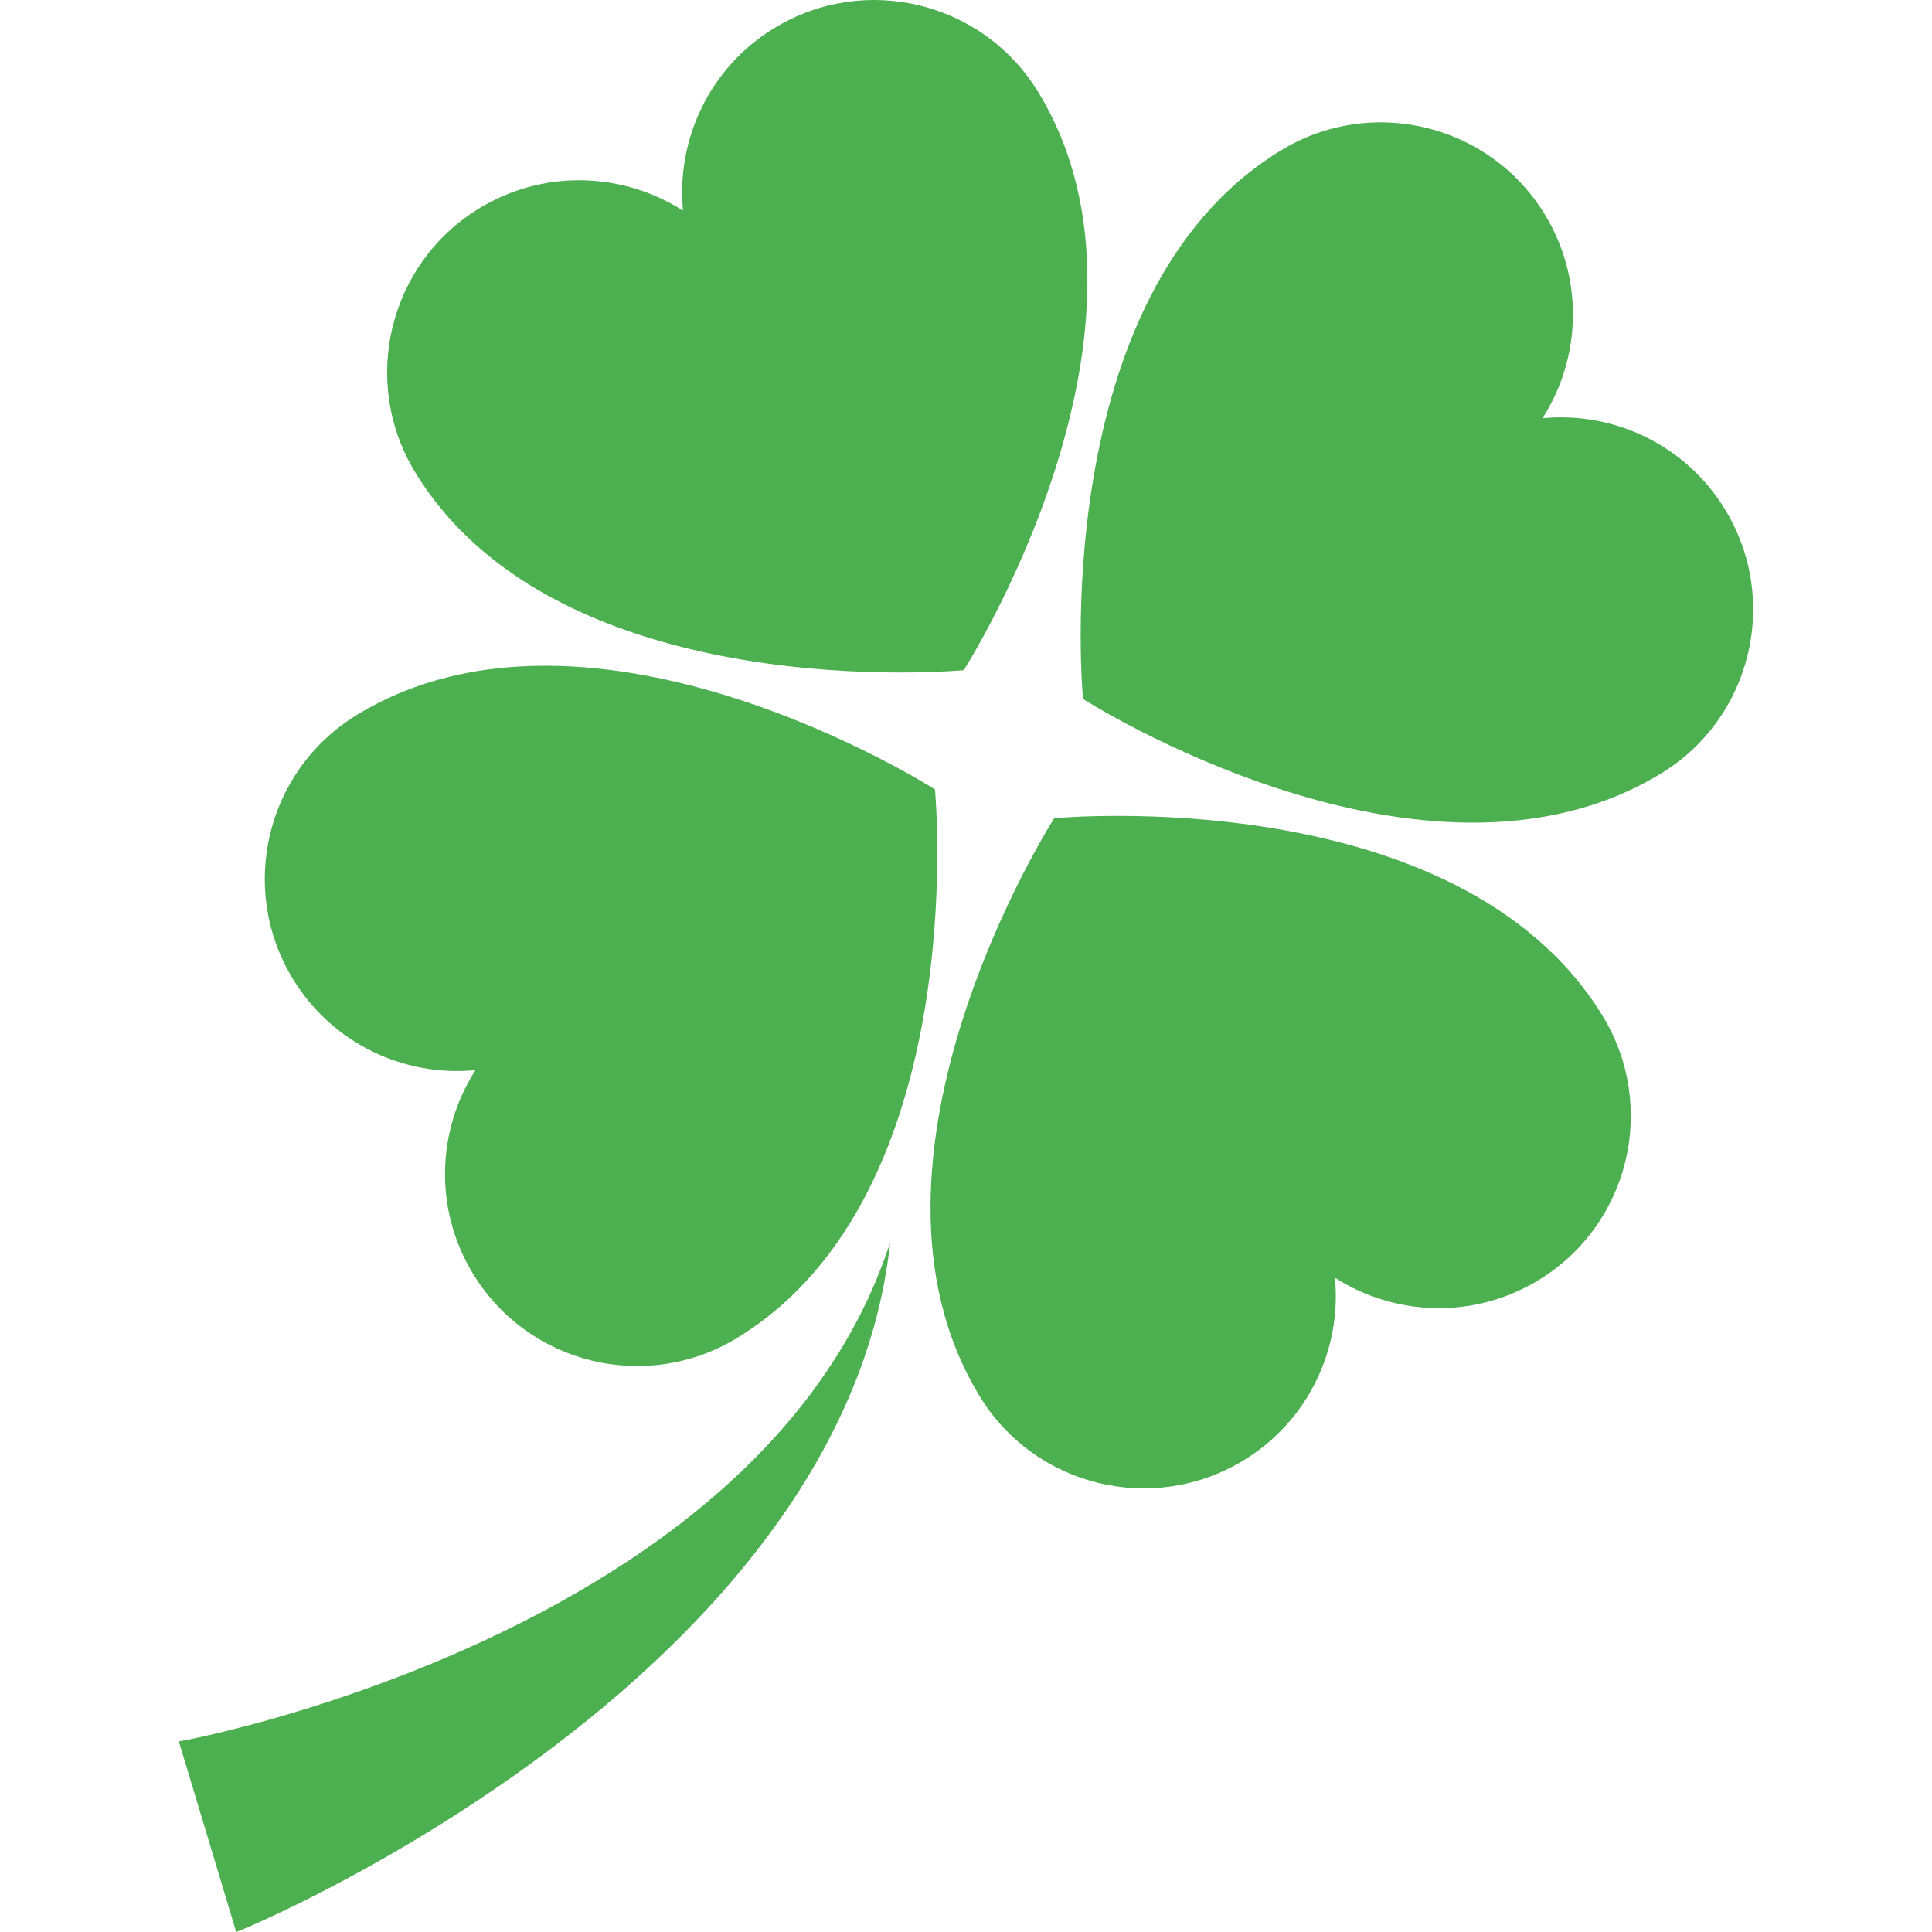
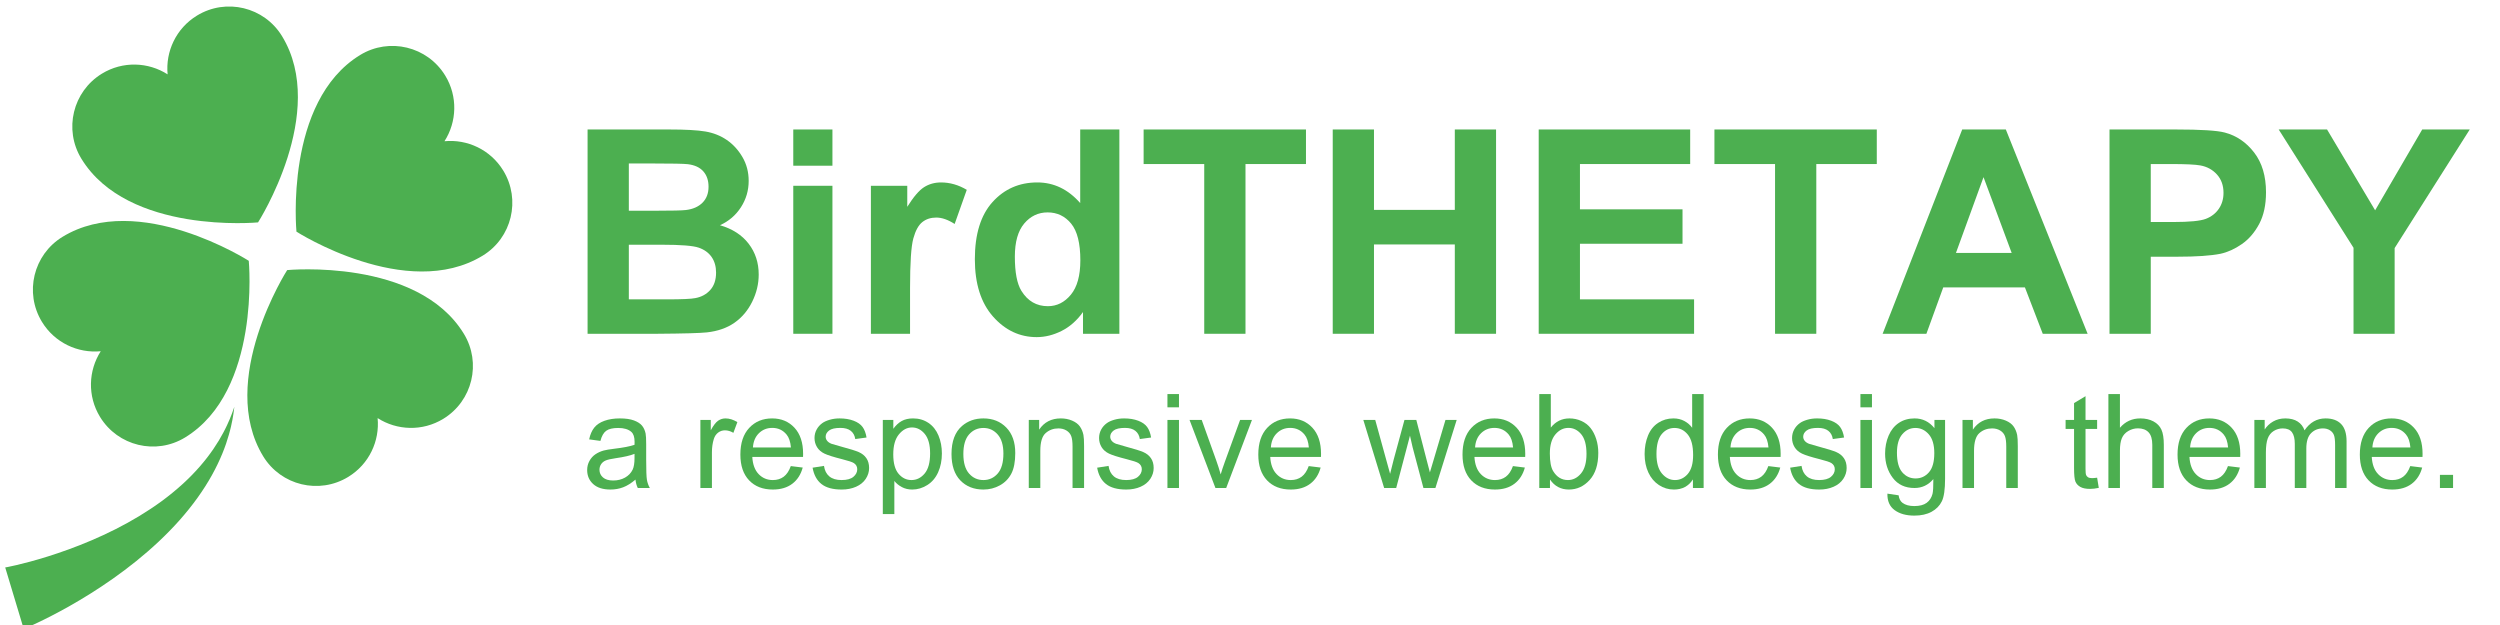
- <svg xmlns="http://www.w3.org/2000/svg" version="1.1" id="Capa_1" x="0px" y="0px" width="477.959px" height="477.959px" viewBox="0 0 477.959 477.959" enable-background="new 0 0 477.959 477.959" xml:space="preserve">
-   <g>
+ <svg xmlns="http://www.w3.org/2000/svg" version="1.1" x="0px" y="0px" width="960px" height="240px" viewBox="0 0 960 240" enable-background="new 0 0 960 240" xml:space="preserve">
+   <g id="レイヤー_1">
    <g>
-       <path fill="#4CAF50" d="M238.421,165.792c0,0,54.115-84.599,18.411-143.04C243.147,0.356,213.901-6.707,191.505,6.976    c-16.049,9.805-24.223,27.602-22.533,45.14c-14.836-9.507-34.4-10.354-50.449-0.552c-22.396,13.684-29.459,42.931-15.777,65.327    C138.452,175.333,238.421,165.792,238.421,165.792z" />
-       <path fill="#4CAF50" d="M260.801,202.423c0,0-54.115,84.596-18.409,143.04c13.684,22.396,42.932,29.46,65.327,15.774    c16.048-9.804,24.224-27.6,22.53-45.14c14.837,9.509,34.402,10.356,50.449,0.553c22.396-13.683,29.459-42.931,15.777-65.324    C360.771,192.881,260.801,202.423,260.801,202.423z" />
-       <path fill="#4CAF50" d="M426.744,126.001c-9.806-16.049-27.603-24.224-45.142-22.533c9.508-14.836,10.357-34.4,0.554-50.448    c-13.685-22.396-42.931-29.46-65.326-15.777c-58.44,35.705-48.903,135.676-48.903,135.676s84.598,54.115,143.041,18.41    C433.361,177.645,440.426,148.397,426.744,126.001z" />
-       <path fill="#4CAF50" d="M117.62,264.748c-9.508,14.835-10.357,34.399-0.551,50.446c13.682,22.396,42.93,29.459,65.324,15.777    c58.445-35.705,48.904-135.676,48.904-135.676s-84.596-54.115-143.041-18.408c-22.395,13.682-29.459,42.93-15.775,65.326    C82.286,258.263,100.081,266.437,117.62,264.748z" />
-       <path fill="#4CAF50" d="M216.699,316.855c-0.652,1.458-1.324,3.08-2.141,4.81c-0.85,1.717-1.701,3.587-2.77,5.515    c-2.033,3.893-4.572,8.14-7.598,12.561c-3.018,4.425-6.537,9.019-10.539,13.599c-4,4.585-8.482,9.154-13.365,13.593    c-4.879,4.438-10.156,8.74-15.711,12.836c-5.566,4.083-11.416,7.953-17.402,11.58c-11.975,7.257-24.551,13.476-36.604,18.621    c-12.051,5.155-23.588,9.238-33.539,12.366c-9.957,3.128-18.332,5.29-24.117,6.646c-2.891,0.676-5.137,1.151-6.613,1.443    c-0.709,0.131-1.254,0.231-1.619,0.299c-0.191,0.037-0.25,0.036-0.303,0.041c-0.051,0.003-0.15,0.023-0.137,0.021l14.199,47.176    c0,0,0.287-0.11,0.842-0.328c0.475-0.201,1.182-0.5,2.104-0.889c1.773-0.77,4.283-1.895,7.404-3.365    c6.24-2.947,14.922-7.301,25.004-13.006c10.078-5.706,21.563-12.766,33.34-21.082c11.775-8.303,23.848-17.865,35.027-28.396    c5.592-5.263,10.967-10.746,15.982-16.385c5.006-5.648,9.652-11.443,13.828-17.264c4.18-5.819,7.881-11.665,11.053-17.375    c3.176-5.705,5.814-11.272,7.957-16.503c2.145-5.229,3.809-10.113,5.027-14.499c0.66-2.174,1.123-4.257,1.604-6.148    c0.449-1.906,0.777-3.676,1.113-5.255c0.561-3.192,0.969-5.688,1.154-7.404c0.215-1.707,0.328-2.617,0.328-2.617    s-0.303,0.866-0.867,2.491C218.809,311.561,217.889,313.907,216.699,316.855z" />
+       <g>
+         <path fill="#4CAF50" d="M99.09,85.396c0,0,27.058-42.3,9.206-71.521C101.454,2.678,86.831-0.854,75.632,5.988     c-8.024,4.902-12.111,13.801-11.267,22.569c-7.418-4.753-17.2-5.177-25.225-0.275c-11.198,6.842-14.729,21.466-7.888,32.664     C49.105,90.167,99.09,85.396,99.09,85.396z" />
+         <path fill="#4CAF50" d="M110.28,103.712c0,0-27.058,42.298-9.205,71.521c6.842,11.197,21.466,14.729,32.664,7.887     c8.024-4.901,12.112-13.801,11.265-22.569c7.418,4.755,17.201,5.179,25.225,0.276c11.198-6.842,14.729-21.467,7.889-32.662     C160.266,98.941,110.28,103.712,110.28,103.712z" />
+         <path fill="#4CAF50" d="M193.251,65.501c-4.903-8.024-13.801-12.112-22.571-11.267c4.754-7.418,5.178-17.2,0.276-25.225     c-6.842-11.197-21.465-14.729-32.663-7.888c-29.22,17.852-24.452,67.838-24.452,67.838s42.299,27.058,71.521,9.205     C196.561,91.323,200.092,76.699,193.251,65.501z" />
+         <path fill="#4CAF50" d="M38.689,134.874c-4.754,7.418-5.179,17.198-0.276,25.224c6.841,11.197,21.465,14.729,32.662,7.889     c29.223-17.854,24.452-67.837,24.452-67.837s-42.298-27.058-71.521-9.204c-11.198,6.841-14.729,21.465-7.888,32.663     C21.022,131.632,29.92,135.719,38.689,134.874z" />
+         <path fill="#4CAF50" d="M88.229,160.928c-0.326,0.729-0.662,1.54-1.071,2.404c-0.425,0.859-0.851,1.794-1.385,2.758     c-1.017,1.946-2.286,4.07-3.799,6.28c-1.509,2.213-3.269,4.51-5.27,6.8c-2,2.293-4.241,4.577-6.682,6.797     c-2.439,2.219-5.078,4.37-7.855,6.418c-2.783,2.043-5.708,3.977-8.701,5.79c-5.988,3.63-12.275,6.738-18.302,9.312     c-6.025,2.578-11.794,4.619-16.77,6.184c-4.979,1.563-9.166,2.645-12.058,3.322c-1.446,0.338-2.569,0.576-3.307,0.722     c-0.354,0.065-0.627,0.115-0.81,0.149c-0.096,0.019-0.125,0.019-0.151,0.021c-0.025,0.003-0.075,0.013-0.068,0.011L9.1,241.482     c0,0,0.144-0.055,0.421-0.164c0.238-0.101,0.591-0.25,1.052-0.443c0.887-0.385,2.142-0.947,3.702-1.684     c3.12-1.474,7.461-3.649,12.502-6.502c5.039-2.854,10.781-6.383,16.67-10.541c5.888-4.151,11.924-8.934,17.514-14.198     c2.796-2.632,5.483-5.373,7.991-8.192c2.503-2.824,4.826-5.722,6.914-8.632c2.09-2.909,3.94-5.833,5.526-8.688     c1.588-2.853,2.907-5.636,3.979-8.25c1.073-2.615,1.905-5.058,2.514-7.25c0.33-1.088,0.562-2.129,0.802-3.074     c0.225-0.952,0.389-1.838,0.557-2.627c0.281-1.596,0.484-2.844,0.577-3.702c0.107-0.854,0.164-1.31,0.164-1.31     s-0.152,0.435-0.434,1.246C89.285,158.279,88.825,159.453,88.229,160.928z" />
+       </g>
+     </g>
+   </g>
+   <g id="レイヤー_2" display="none">
+     <text transform="matrix(1 0 0 1 219.0996 135.0156)" display="inline">
+       <tspan x="0" y="0" fill="#4CAF50" font-family="'KozGoPro-Medium-90ms-RKSJ-H'" font-size="118.892">佐々木鍼灸院</tspan>
+       <tspan x="2.631" y="64.319" fill="#4CAF50" font-family="'KozGoPro-Regular-90ms-RKSJ-H'" font-size="32.892">千葉県船橋市の </tspan>
+       <tspan x="240.543" y="64.319" fill="#4CAF50" font-family="'KozGoPro-Regular-90ms-RKSJ-H'" font-size="32.892" letter-spacing="-3"> </tspan>
+       <tspan x="244.259" y="64.319" fill="#4CAF50" font-family="'KozGoPro-Regular-90ms-RKSJ-H'" font-size="32.892">はり・きゅう・リンパ浮腫治療</tspan>
+     </text>
+   </g>
+   <g id="レイヤー_3">
+     <g>
+       <path fill="#4CAF50" d="M225.63,49.72h31.359c6.208,0,10.836,0.259,13.887,0.776c3.05,0.518,5.779,1.597,8.188,3.238    c2.408,1.642,4.415,3.826,6.02,6.556c1.605,2.729,2.408,5.789,2.408,9.177c0,3.675-0.99,7.046-2.97,10.114    c-1.98,3.069-4.665,5.37-8.054,6.903c4.78,1.391,8.455,3.764,11.023,7.117c2.569,3.354,3.853,7.296,3.853,11.827    c0,3.568-0.83,7.037-2.488,10.408c-1.659,3.372-3.925,6.065-6.796,8.081c-2.872,2.016-6.413,3.256-10.622,3.719    c-2.641,0.286-9.009,0.464-19.104,0.535H225.63V49.72z M241.471,62.778v18.141h10.381c6.172,0,10.007-0.089,11.506-0.268    c2.71-0.321,4.843-1.258,6.395-2.81c1.552-1.552,2.328-3.594,2.328-6.127c0-2.425-0.669-4.396-2.007-5.913    c-1.338-1.516-3.327-2.435-5.967-2.756c-1.57-0.178-6.083-0.268-13.539-0.268H241.471z M241.471,93.976v20.978h14.663    c5.708,0,9.329-0.161,10.863-0.482c2.354-0.428,4.272-1.471,5.753-3.13c1.48-1.659,2.221-3.88,2.221-6.663    c0-2.354-0.571-4.352-1.712-5.993c-1.142-1.641-2.792-2.836-4.95-3.585c-2.159-0.75-6.841-1.124-14.047-1.124H241.471z" />
+       <path fill="#4CAF50" d="M304.617,63.634V49.72h15.037v13.914H304.617z M304.617,128.171V71.34h15.037v56.831H304.617z" />
+       <path fill="#4CAF50" d="M349.461,128.171h-15.038V71.34h13.967v8.081c2.39-3.817,4.54-6.332,6.448-7.545    c1.908-1.212,4.076-1.819,6.502-1.819c3.425,0,6.725,0.946,9.9,2.836l-4.655,13.111c-2.534-1.64-4.888-2.461-7.064-2.461    c-2.105,0-3.889,0.58-5.352,1.739c-1.463,1.16-2.614,3.256-3.452,6.288c-0.838,3.033-1.257,9.383-1.257,19.051V128.171z" />
+       <path fill="#4CAF50" d="M429.838,128.171h-13.967v-8.348c-2.319,3.246-5.057,5.664-8.214,7.251    c-3.158,1.587-6.342,2.381-9.552,2.381c-6.529,0-12.121-2.63-16.777-7.893c-4.656-5.262-6.983-12.603-6.983-22.021    c0-9.632,2.265-16.955,6.796-21.967c4.53-5.012,10.256-7.519,17.178-7.519c6.35,0,11.844,2.641,16.482,7.92V49.72h15.037V128.171z     M389.703,98.525c0,6.065,0.838,10.454,2.515,13.164c2.426,3.925,5.814,5.887,10.167,5.887c3.46,0,6.403-1.472,8.83-4.415    c2.425-2.943,3.639-7.339,3.639-13.191c0-6.529-1.177-11.229-3.532-14.101c-2.354-2.871-5.37-4.308-9.044-4.308    c-3.568,0-6.555,1.418-8.963,4.254C390.907,88.651,389.703,92.888,389.703,98.525z" />
+       <path fill="#4CAF50" d="M462.428,128.171V62.992h-23.278V49.72h62.344v13.271h-23.225v65.179H462.428z" />
+       <path fill="#4CAF50" d="M511.768,128.171V49.72h15.84v30.877h31.038V49.72h15.84v78.451h-15.84V93.869h-31.038v34.302H511.768z" />
+       <path fill="#4CAF50" d="M590.86,128.171V49.72h58.169v13.271H606.7v17.392h39.386v13.218H606.7v21.352h43.828v13.217H590.86z" />
+       <path fill="#4CAF50" d="M681.619,128.171V62.992h-23.278V49.72h62.344v13.271h-23.226v65.179H681.619z" />
+       <path fill="#4CAF50" d="M801.65,128.171h-17.231l-6.85-17.819H746.21l-6.475,17.819h-16.804l30.557-78.451h16.749L801.65,128.171z     M772.485,97.133l-10.81-29.111L751.08,97.133H772.485z" />
+       <path fill="#4CAF50" d="M810.052,128.171V49.72h25.419c9.633,0,15.911,0.393,18.837,1.177c4.495,1.178,8.259,3.738,11.291,7.679    c3.032,3.943,4.549,9.036,4.549,15.278c0,4.816-0.875,8.866-2.622,12.147c-1.748,3.283-3.97,5.86-6.662,7.733    c-2.694,1.873-5.432,3.113-8.215,3.719c-3.782,0.749-9.258,1.124-16.429,1.124h-10.328v29.593H810.052z M825.892,62.992v22.262    h8.669c6.243,0,10.417-0.41,12.522-1.231c2.104-0.82,3.755-2.104,4.95-3.853c1.194-1.748,1.793-3.781,1.793-6.1    c0-2.854-0.839-5.208-2.516-7.064c-1.677-1.854-3.8-3.014-6.368-3.479c-1.892-0.356-5.69-0.535-11.398-0.535H825.892z" />
+       <path fill="#4CAF50" d="M903.754,128.171V95.153L875.018,49.72h18.568l18.463,31.038l18.088-31.038h18.248l-28.844,45.541v32.91    H903.754z" />
+       <path fill="#4CAF50" d="M244.023,184.168c-1.64,1.395-3.219,2.379-4.736,2.953c-1.518,0.574-3.146,0.861-4.884,0.861    c-2.871,0-5.077-0.701-6.619-2.104c-1.542-1.402-2.313-3.194-2.313-5.376c0-1.279,0.291-2.448,0.874-3.506    c0.582-1.059,1.345-1.907,2.288-2.547s2.005-1.123,3.187-1.452c0.869-0.229,2.182-0.45,3.937-0.664    c3.576-0.426,6.208-0.935,7.898-1.525c0.016-0.606,0.024-0.992,0.024-1.156c0-1.805-0.418-3.076-1.255-3.814    c-1.132-1-2.813-1.501-5.044-1.501c-2.083,0-3.622,0.365-4.614,1.096c-0.993,0.729-1.727,2.021-2.202,3.875l-4.331-0.591    c0.394-1.854,1.042-3.35,1.944-4.49c0.902-1.14,2.206-2.018,3.912-2.633s3.683-0.923,5.93-0.923c2.23,0,4.043,0.263,5.438,0.788    c1.394,0.524,2.419,1.185,3.076,1.98s1.116,1.8,1.378,3.014c0.148,0.755,0.222,2.116,0.222,4.085v5.905    c0,4.117,0.094,6.722,0.283,7.813s0.562,2.137,1.12,3.137h-4.625C244.45,186.473,244.155,185.398,244.023,184.168z     M243.655,174.277c-1.608,0.656-4.02,1.214-7.234,1.673c-1.821,0.263-3.108,0.558-3.863,0.886    c-0.755,0.328-1.337,0.808-1.747,1.439c-0.41,0.632-0.615,1.333-0.615,2.104c0,1.182,0.447,2.165,1.341,2.953    c0.894,0.787,2.202,1.181,3.924,1.181c1.706,0,3.223-0.373,4.552-1.119c1.329-0.746,2.304-1.768,2.928-3.063    c0.476-1.001,0.714-2.477,0.714-4.429V174.277z" />
+       <path fill="#4CAF50" d="M268.949,187.392v-26.131h3.986v3.961c1.017-1.853,1.956-3.075,2.817-3.666    c0.861-0.59,1.809-0.886,2.842-0.886c1.492,0,3.01,0.477,4.552,1.428l-1.525,4.108c-1.083-0.64-2.166-0.959-3.248-0.959    c-0.968,0-1.837,0.291-2.608,0.873c-0.771,0.583-1.321,1.391-1.649,2.424c-0.492,1.574-0.738,3.297-0.738,5.167v13.681H268.949z" />
+       <path fill="#4CAF50" d="M303.667,178.977l4.577,0.566c-0.722,2.674-2.059,4.748-4.011,6.225c-1.953,1.477-4.446,2.215-7.48,2.215    c-3.822,0-6.853-1.177-9.092-3.531c-2.239-2.354-3.359-5.655-3.359-9.903c0-4.396,1.132-7.809,3.396-10.236    c2.264-2.428,5.2-3.642,8.809-3.642c3.494,0,6.348,1.189,8.563,3.568c2.214,2.378,3.322,5.725,3.322,10.039    c0,0.262-0.008,0.656-0.024,1.181h-19.488c0.164,2.871,0.976,5.068,2.436,6.594c1.46,1.526,3.281,2.289,5.462,2.289    c1.624,0,3.01-0.427,4.158-1.279C302.083,182.208,302.994,180.847,303.667,178.977z M289.125,171.816h14.591    c-0.197-2.198-0.755-3.847-1.673-4.945c-1.411-1.706-3.24-2.56-5.487-2.56c-2.034,0-3.745,0.681-5.13,2.042    C290.04,167.716,289.273,169.536,289.125,171.816z" />
+       <path fill="#4CAF50" d="M312.033,179.592l4.379-0.689c0.246,1.756,0.931,3.101,2.055,4.036c1.124,0.935,2.694,1.402,4.712,1.402    c2.034,0,3.543-0.414,4.527-1.243c0.984-0.828,1.477-1.8,1.477-2.915c0-1.001-0.435-1.788-1.304-2.362    c-0.607-0.394-2.116-0.895-4.527-1.501c-3.248-0.82-5.5-1.529-6.754-2.129c-1.255-0.599-2.206-1.427-2.854-2.484    c-0.648-1.059-0.972-2.228-0.972-3.507c0-1.164,0.267-2.243,0.8-3.235c0.533-0.992,1.259-1.816,2.178-2.473    c0.689-0.509,1.628-0.939,2.817-1.292c1.189-0.353,2.464-0.529,3.826-0.529c2.05,0,3.851,0.296,5.401,0.886    c1.55,0.591,2.694,1.391,3.432,2.399c0.738,1.009,1.247,2.358,1.526,4.048l-4.331,0.59c-0.197-1.345-0.767-2.395-1.71-3.149    c-0.943-0.754-2.276-1.132-3.998-1.132c-2.034,0-3.486,0.337-4.355,1.009c-0.87,0.673-1.304,1.46-1.304,2.362    c0,0.574,0.18,1.091,0.541,1.55c0.361,0.477,0.927,0.87,1.698,1.182c0.443,0.164,1.747,0.541,3.913,1.132    c3.133,0.836,5.318,1.521,6.557,2.055c1.238,0.533,2.21,1.308,2.916,2.325c0.705,1.017,1.058,2.28,1.058,3.789    c0,1.477-0.431,2.866-1.292,4.171c-0.861,1.304-2.104,2.313-3.728,3.026c-1.624,0.713-3.461,1.07-5.511,1.07    c-3.396,0-5.983-0.705-7.763-2.116C313.66,184.455,312.525,182.364,312.033,179.592z" />
+       <path fill="#4CAF50" d="M339,197.406v-36.146h4.035v3.396c0.951-1.329,2.026-2.325,3.223-2.989    c1.197-0.665,2.649-0.997,4.355-0.997c2.23,0,4.199,0.574,5.905,1.723c1.706,1.148,2.993,2.768,3.863,4.859    s1.304,4.384,1.304,6.877c0,2.674-0.479,5.081-1.439,7.222c-0.959,2.141-2.354,3.781-4.183,4.922c-1.83,1.14-3.752,1.71-5.77,1.71    c-1.477,0-2.801-0.313-3.974-0.936s-2.137-1.41-2.891-2.362v12.722H339z M343.011,174.474c0,3.363,0.68,5.849,2.042,7.456    c1.361,1.607,3.01,2.411,4.946,2.411c1.968,0,3.654-0.833,5.057-2.498c1.402-1.664,2.104-4.244,2.104-7.738    c0-3.33-0.685-5.823-2.055-7.479c-1.37-1.657-3.006-2.485-4.909-2.485c-1.886,0-3.555,0.882-5.007,2.645    C343.736,168.548,343.011,171.111,343.011,174.474z" />
+       <path fill="#4CAF50" d="M365.377,174.326c0-4.839,1.345-8.423,4.035-10.753c2.247-1.935,4.986-2.903,8.218-2.903    c3.592,0,6.528,1.178,8.809,3.531c2.28,2.354,3.42,5.606,3.42,9.756c0,3.363-0.505,6.008-1.514,7.936s-2.477,3.424-4.404,4.49    c-1.928,1.066-4.031,1.6-6.311,1.6c-3.658,0-6.615-1.173-8.87-3.519C366.504,182.118,365.377,178.739,365.377,174.326z     M369.929,174.326c0,3.347,0.73,5.853,2.19,7.517c1.46,1.665,3.297,2.498,5.512,2.498c2.198,0,4.027-0.837,5.487-2.51    c1.46-1.674,2.19-4.224,2.19-7.652c0-3.231-0.734-5.68-2.202-7.345c-1.468-1.665-3.293-2.498-5.475-2.498    c-2.214,0-4.052,0.829-5.512,2.485C370.659,168.479,369.929,170.979,369.929,174.326z" />
+       <path fill="#4CAF50" d="M395.051,187.392v-26.131h3.986v3.716c1.919-2.871,4.691-4.307,8.317-4.307    c1.575,0,3.022,0.283,4.343,0.849c1.32,0.566,2.309,1.309,2.965,2.228c0.656,0.919,1.115,2.01,1.378,3.272    c0.164,0.82,0.246,2.256,0.246,4.306v16.067h-4.429v-15.896c0-1.804-0.172-3.153-0.517-4.047    c-0.344-0.895-0.956-1.607-1.833-2.141s-1.907-0.8-3.088-0.8c-1.887,0-3.515,0.599-4.884,1.796s-2.055,3.47-2.055,6.815v14.271    H395.051z" />
+       <path fill="#4CAF50" d="M421.305,179.592l4.379-0.689c0.246,1.756,0.931,3.101,2.055,4.036c1.124,0.935,2.694,1.402,4.712,1.402    c2.034,0,3.543-0.414,4.527-1.243c0.984-0.828,1.477-1.8,1.477-2.915c0-1.001-0.435-1.788-1.304-2.362    c-0.607-0.394-2.116-0.895-4.527-1.501c-3.248-0.82-5.5-1.529-6.754-2.129c-1.255-0.599-2.206-1.427-2.854-2.484    c-0.648-1.059-0.972-2.228-0.972-3.507c0-1.164,0.267-2.243,0.8-3.235c0.533-0.992,1.259-1.816,2.178-2.473    c0.689-0.509,1.628-0.939,2.817-1.292c1.189-0.353,2.464-0.529,3.826-0.529c2.05,0,3.851,0.296,5.401,0.886    c1.55,0.591,2.694,1.391,3.432,2.399c0.738,1.009,1.247,2.358,1.526,4.048l-4.331,0.59c-0.197-1.345-0.767-2.395-1.71-3.149    c-0.943-0.754-2.276-1.132-3.998-1.132c-2.034,0-3.486,0.337-4.355,1.009c-0.87,0.673-1.304,1.46-1.304,2.362    c0,0.574,0.18,1.091,0.541,1.55c0.361,0.477,0.927,0.87,1.698,1.182c0.443,0.164,1.747,0.541,3.913,1.132    c3.133,0.836,5.318,1.521,6.557,2.055c1.238,0.533,2.21,1.308,2.916,2.325c0.705,1.017,1.058,2.28,1.058,3.789    c0,1.477-0.431,2.866-1.292,4.171c-0.861,1.304-2.104,2.313-3.728,3.026c-1.624,0.713-3.461,1.07-5.511,1.07    c-3.396,0-5.983-0.705-7.763-2.116C422.932,184.455,421.797,182.364,421.305,179.592z" />
+       <path fill="#4CAF50" d="M448.296,156.413v-5.093h4.429v5.093H448.296z M448.296,187.392v-26.131h4.429v26.131H448.296z" />
+       <path fill="#4CAF50" d="M466.726,187.392l-9.94-26.131h4.675l5.61,15.649c0.606,1.689,1.165,3.444,1.673,5.265    c0.394-1.378,0.943-3.034,1.648-4.97l5.807-15.944h4.552l-9.892,26.131H466.726z" />
+       <path fill="#4CAF50" d="M502.552,178.977l4.576,0.566c-0.722,2.674-2.059,4.748-4.011,6.225s-4.445,2.215-7.479,2.215    c-3.822,0-6.853-1.177-9.092-3.531c-2.239-2.354-3.358-5.655-3.358-9.903c0-4.396,1.132-7.809,3.396-10.236    s5.199-3.642,8.809-3.642c3.494,0,6.348,1.189,8.563,3.568c2.215,2.378,3.321,5.725,3.321,10.039c0,0.262-0.008,0.656-0.024,1.181    h-19.487c0.164,2.871,0.976,5.068,2.437,6.594c1.459,1.526,3.28,2.289,5.462,2.289c1.624,0,3.01-0.427,4.158-1.279    C500.969,182.208,501.879,180.847,502.552,178.977z M488.01,171.816h14.591c-0.196-2.198-0.755-3.847-1.673-4.945    c-1.411-1.706-3.24-2.56-5.487-2.56c-2.034,0-3.744,0.681-5.13,2.042C488.924,167.716,488.157,169.536,488.01,171.816z" />
+       <path fill="#4CAF50" d="M531.512,187.392l-7.997-26.131h4.577l4.158,15.083l1.55,5.61c0.065-0.279,0.517-2.075,1.354-5.389    l4.158-15.305h4.552l3.912,15.157l1.305,4.994l1.501-5.044l4.478-15.107h4.307l-8.169,26.131h-4.602l-4.158-15.649l-1.009-4.453    l-5.29,20.103H531.512z" />
+       <path fill="#4CAF50" d="M580.969,178.977l4.576,0.566c-0.722,2.674-2.059,4.748-4.011,6.225s-4.445,2.215-7.479,2.215    c-3.822,0-6.853-1.177-9.092-3.531c-2.239-2.354-3.358-5.655-3.358-9.903c0-4.396,1.132-7.809,3.396-10.236    s5.199-3.642,8.809-3.642c3.494,0,6.348,1.189,8.563,3.568c2.215,2.378,3.321,5.725,3.321,10.039c0,0.262-0.008,0.656-0.024,1.181    h-19.487c0.164,2.871,0.976,5.068,2.437,6.594c1.459,1.526,3.28,2.289,5.462,2.289c1.624,0,3.01-0.427,4.158-1.279    C579.386,182.208,580.296,180.847,580.969,178.977z M566.427,171.816h14.591c-0.196-2.198-0.755-3.847-1.673-4.945    c-1.411-1.706-3.24-2.56-5.487-2.56c-2.034,0-3.744,0.681-5.13,2.042C567.341,167.716,566.574,169.536,566.427,171.816z" />
+       <path fill="#4CAF50" d="M595.19,187.392h-4.109V151.32h4.43v12.868c1.869-2.346,4.256-3.519,7.16-3.519    c1.607,0,3.128,0.324,4.563,0.972c1.436,0.648,2.616,1.559,3.544,2.731c0.926,1.173,1.652,2.588,2.177,4.245    c0.525,1.656,0.788,3.428,0.788,5.314c0,4.478-1.107,7.939-3.322,10.384c-2.214,2.444-4.872,3.666-7.972,3.666    c-3.084,0-5.504-1.288-7.259-3.863V187.392z M595.142,174.129c0,3.134,0.426,5.397,1.279,6.791c1.394,2.28,3.28,3.421,5.659,3.421    c1.936,0,3.608-0.841,5.02-2.522c1.41-1.681,2.116-4.187,2.116-7.517c0-3.412-0.677-5.93-2.03-7.554s-2.989-2.437-4.909-2.437    c-1.936,0-3.608,0.841-5.02,2.522C595.847,168.516,595.142,170.947,595.142,174.129z" />
+       <path fill="#4CAF50" d="M650.084,187.392v-3.297c-1.656,2.592-4.093,3.888-7.308,3.888c-2.083,0-3.998-0.574-5.745-1.723    s-3.101-2.752-4.06-4.811c-0.96-2.059-1.439-4.425-1.439-7.099c0-2.608,0.435-4.974,1.304-7.099    c0.869-2.124,2.174-3.752,3.912-4.884s3.683-1.698,5.832-1.698c1.574,0,2.977,0.332,4.207,0.997    c1.23,0.664,2.23,1.529,3.002,2.596V151.32h4.404v36.071H650.084z M636.084,174.351c0,3.347,0.705,5.849,2.116,7.505    c1.41,1.657,3.075,2.485,4.995,2.485c1.935,0,3.58-0.791,4.933-2.375c1.354-1.583,2.03-3.998,2.03-7.246    c0-3.576-0.688-6.2-2.066-7.874c-1.378-1.673-3.076-2.51-5.094-2.51c-1.969,0-3.613,0.805-4.934,2.412    S636.084,170.89,636.084,174.351z" />
+       <path fill="#4CAF50" d="M679.045,178.977l4.576,0.566c-0.722,2.674-2.059,4.748-4.011,6.225s-4.445,2.215-7.479,2.215    c-3.822,0-6.853-1.177-9.092-3.531c-2.239-2.354-3.358-5.655-3.358-9.903c0-4.396,1.132-7.809,3.396-10.236    s5.199-3.642,8.809-3.642c3.494,0,6.348,1.189,8.563,3.568c2.215,2.378,3.321,5.725,3.321,10.039c0,0.262-0.008,0.656-0.024,1.181    h-19.487c0.164,2.871,0.976,5.068,2.437,6.594c1.459,1.526,3.28,2.289,5.462,2.289c1.624,0,3.01-0.427,4.158-1.279    C677.462,182.208,678.372,180.847,679.045,178.977z M664.503,171.816h14.591c-0.196-2.198-0.755-3.847-1.673-4.945    c-1.411-1.706-3.24-2.56-5.487-2.56c-2.034,0-3.744,0.681-5.13,2.042C665.417,167.716,664.65,169.536,664.503,171.816z" />
+       <path fill="#4CAF50" d="M687.41,179.592l4.38-0.689c0.246,1.756,0.931,3.101,2.055,4.036c1.123,0.935,2.694,1.402,4.712,1.402    c2.034,0,3.543-0.414,4.527-1.243c0.984-0.828,1.477-1.8,1.477-2.915c0-1.001-0.435-1.788-1.304-2.362    c-0.607-0.394-2.116-0.895-4.528-1.501c-3.247-0.82-5.499-1.529-6.754-2.129c-1.255-0.599-2.206-1.427-2.854-2.484    c-0.647-1.059-0.972-2.228-0.972-3.507c0-1.164,0.267-2.243,0.8-3.235s1.259-1.816,2.178-2.473    c0.688-0.509,1.628-0.939,2.817-1.292s2.464-0.529,3.826-0.529c2.05,0,3.851,0.296,5.4,0.886c1.551,0.591,2.694,1.391,3.433,2.399    s1.246,2.358,1.525,4.048l-4.33,0.59c-0.197-1.345-0.768-2.395-1.71-3.149c-0.943-0.754-2.276-1.132-3.999-1.132    c-2.034,0-3.485,0.337-4.354,1.009c-0.87,0.673-1.305,1.46-1.305,2.362c0,0.574,0.181,1.091,0.542,1.55    c0.36,0.477,0.926,0.87,1.697,1.182c0.443,0.164,1.747,0.541,3.912,1.132c3.133,0.836,5.319,1.521,6.558,2.055    s2.21,1.308,2.916,2.325c0.705,1.017,1.058,2.28,1.058,3.789c0,1.477-0.431,2.866-1.292,4.171    c-0.861,1.304-2.104,2.313-3.728,3.026c-1.624,0.713-3.461,1.07-5.512,1.07c-3.396,0-5.983-0.705-7.763-2.116    C689.038,184.455,687.902,182.364,687.41,179.592z" />
+       <path fill="#4CAF50" d="M714.403,156.413v-5.093h4.429v5.093H714.403z M714.403,187.392v-26.131h4.429v26.131H714.403z" />
+       <path fill="#4CAF50" d="M724.762,189.557l4.306,0.64c0.181,1.329,0.681,2.297,1.501,2.903c1.099,0.82,2.6,1.23,4.503,1.23    c2.051,0,3.633-0.41,4.749-1.23c1.115-0.82,1.87-1.968,2.264-3.444c0.229-0.902,0.336-2.797,0.319-5.684    c-1.936,2.28-4.347,3.42-7.233,3.42c-3.593,0-6.373-1.296-8.342-3.888c-1.968-2.592-2.952-5.7-2.952-9.325    c0-2.493,0.451-4.794,1.354-6.902c0.901-2.107,2.21-3.735,3.924-4.884c1.715-1.148,3.729-1.723,6.041-1.723    c3.084,0,5.626,1.247,7.628,3.74v-3.149h4.084v22.588c0,4.067-0.414,6.951-1.242,8.648c-0.828,1.698-2.141,3.039-3.937,4.023    c-1.797,0.984-4.007,1.476-6.632,1.476c-3.116,0-5.635-0.701-7.554-2.104S724.696,192.378,724.762,189.557z M728.428,173.858    c0,3.429,0.681,5.93,2.042,7.505s3.067,2.362,5.118,2.362c2.034,0,3.74-0.783,5.118-2.35s2.066-4.023,2.066-7.37    c0-3.198-0.709-5.609-2.128-7.233s-3.129-2.437-5.13-2.437c-1.969,0-3.642,0.8-5.02,2.399S728.428,170.709,728.428,173.858z" />
+       <path fill="#4CAF50" d="M753.599,187.392v-26.131h3.986v3.716c1.919-2.871,4.691-4.307,8.316-4.307    c1.575,0,3.022,0.283,4.343,0.849c1.32,0.566,2.31,1.309,2.966,2.228c0.655,0.919,1.115,2.01,1.378,3.272    c0.163,0.82,0.246,2.256,0.246,4.306v16.067h-4.43v-15.896c0-1.804-0.172-3.153-0.517-4.047c-0.345-0.895-0.956-1.607-1.833-2.141    c-0.878-0.533-1.907-0.8-3.088-0.8c-1.887,0-3.515,0.599-4.884,1.796c-1.37,1.197-2.055,3.47-2.055,6.815v14.271H753.599z" />
+       <path fill="#4CAF50" d="M805.294,183.43l0.641,3.913c-1.247,0.262-2.362,0.394-3.347,0.394c-1.608,0-2.854-0.255-3.74-0.763    c-0.886-0.509-1.509-1.177-1.87-2.006c-0.36-0.828-0.541-2.571-0.541-5.229v-15.034h-3.248v-3.444h3.248v-6.472l4.404-2.657v9.129    h4.453v3.444h-4.453v15.28c0,1.264,0.078,2.075,0.233,2.436c0.156,0.361,0.41,0.648,0.763,0.861    c0.353,0.214,0.857,0.32,1.514,0.32C803.843,183.603,804.49,183.545,805.294,183.43z" />
+       <path fill="#4CAF50" d="M809.624,187.392V151.32h4.43v12.942c2.066-2.395,4.675-3.593,7.824-3.593    c1.936,0,3.617,0.382,5.044,1.145c1.428,0.763,2.448,1.816,3.063,3.162c0.615,1.345,0.923,3.297,0.923,5.855v16.56h-4.429v-16.56    c0-2.214-0.48-3.826-1.439-4.835c-0.96-1.009-2.317-1.513-4.072-1.513c-1.313,0-2.547,0.34-3.703,1.021s-1.98,1.604-2.473,2.769    s-0.738,2.772-0.738,4.822v14.296H809.624z" />
+       <path fill="#4CAF50" d="M855.538,178.977l4.576,0.566c-0.722,2.674-2.059,4.748-4.011,6.225s-4.445,2.215-7.479,2.215    c-3.822,0-6.853-1.177-9.092-3.531c-2.239-2.354-3.358-5.655-3.358-9.903c0-4.396,1.132-7.809,3.396-10.236    s5.199-3.642,8.809-3.642c3.494,0,6.348,1.189,8.563,3.568c2.215,2.378,3.321,5.725,3.321,10.039c0,0.262-0.008,0.656-0.024,1.181    H840.75c0.164,2.871,0.976,5.068,2.437,6.594c1.459,1.526,3.28,2.289,5.462,2.289c1.624,0,3.01-0.427,4.158-1.279    C853.955,182.208,854.865,180.847,855.538,178.977z M840.996,171.816h14.591c-0.196-2.198-0.755-3.847-1.673-4.945    c-1.411-1.706-3.24-2.56-5.487-2.56c-2.034,0-3.744,0.681-5.13,2.042C841.91,167.716,841.144,169.536,840.996,171.816z" />
+       <path fill="#4CAF50" d="M865.675,187.392v-26.131h3.962v3.666c0.82-1.279,1.911-2.309,3.272-3.088s2.911-1.169,4.65-1.169    c1.936,0,3.522,0.402,4.761,1.206c1.239,0.804,2.112,1.928,2.621,3.371c2.066-3.052,4.757-4.577,8.07-4.577    c2.592,0,4.585,0.718,5.979,2.153c1.394,1.436,2.091,3.646,2.091,6.631v17.938h-4.404v-16.461c0-1.771-0.144-3.047-0.431-3.826    s-0.808-1.406-1.563-1.883c-0.754-0.476-1.64-0.713-2.657-0.713c-1.837,0-3.362,0.611-4.576,1.833s-1.821,3.178-1.821,5.868    v15.182h-4.429v-16.978c0-1.969-0.361-3.445-1.083-4.429c-0.722-0.984-1.902-1.477-3.543-1.477c-1.246,0-2.398,0.328-3.457,0.984    c-1.058,0.656-1.825,1.615-2.301,2.879c-0.476,1.263-0.713,3.084-0.713,5.462v13.558H865.675z" />
+       <path fill="#4CAF50" d="M925.54,178.977l4.576,0.566c-0.722,2.674-2.059,4.748-4.011,6.225s-4.445,2.215-7.479,2.215    c-3.822,0-6.853-1.177-9.092-3.531c-2.239-2.354-3.358-5.655-3.358-9.903c0-4.396,1.132-7.809,3.396-10.236    s5.199-3.642,8.809-3.642c3.494,0,6.348,1.189,8.563,3.568c2.215,2.378,3.321,5.725,3.321,10.039c0,0.262-0.008,0.656-0.024,1.181    h-19.487c0.164,2.871,0.976,5.068,2.437,6.594c1.459,1.526,3.28,2.289,5.462,2.289c1.624,0,3.01-0.427,4.158-1.279    C923.957,182.208,924.867,180.847,925.54,178.977z M910.998,171.816h14.591c-0.196-2.198-0.755-3.847-1.673-4.945    c-1.411-1.706-3.24-2.56-5.487-2.56c-2.034,0-3.744,0.681-5.13,2.042C911.912,167.716,911.146,169.536,910.998,171.816z" />
+       <path fill="#4CAF50" d="M936.932,187.392v-5.044h5.045v5.044H936.932z" />
    </g>
  </g>
</svg>
